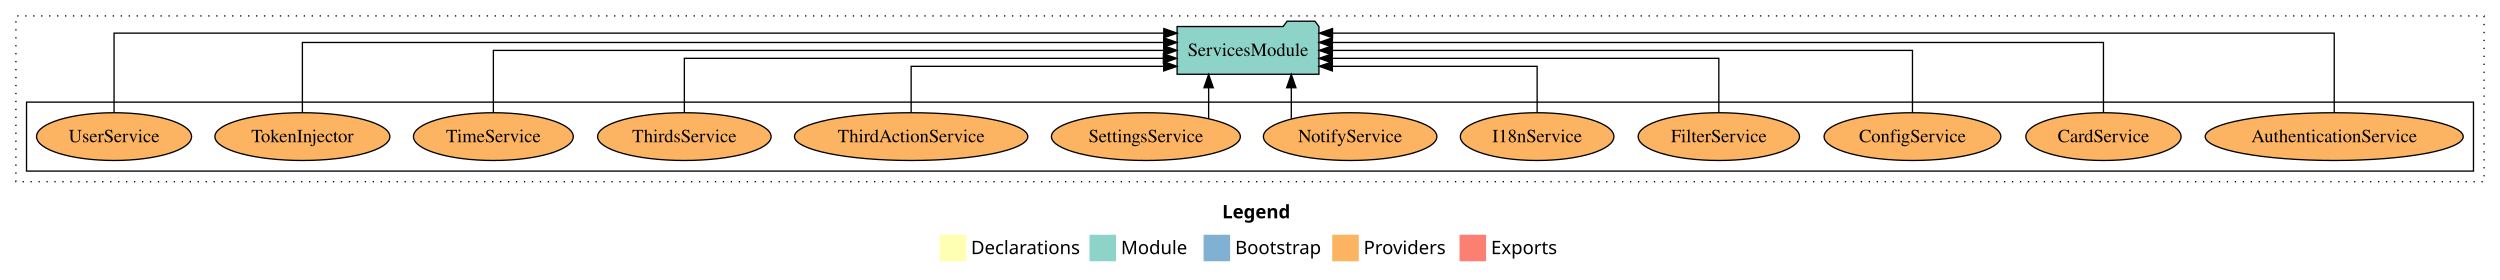
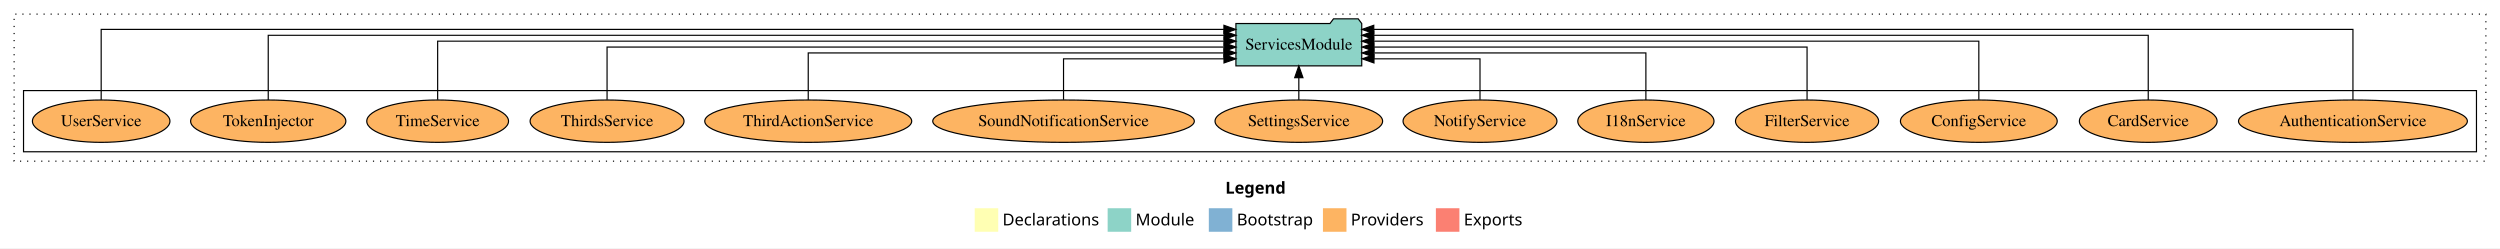
- <svg xmlns="http://www.w3.org/2000/svg" width="1885pt" height="211pt" viewBox="0.00 0.00 1885.00 211.00">
+ <svg xmlns="http://www.w3.org/2000/svg" width="2125pt" height="211pt" viewBox="0.00 0.00 2125.00 211.00">
  <g id="graph0" class="graph" transform="scale(1 1) rotate(0) translate(4 207)">
-     <polygon fill="#ffffff" stroke="transparent" points="-4,4 -4,-207 1881,-207 1881,4 -4,4" />
-     <text text-anchor="start" x="917.509" y="-42.4" font-family="sans-serif" font-weight="bold" font-size="14.00" fill="#000000">Legend</text>
-     <polygon fill="#ffffb3" stroke="transparent" points="704.5,-10 704.5,-30 724.5,-30 724.5,-10 704.5,-10" />
-     <text text-anchor="start" x="728.129" y="-15.4" font-family="sans-serif" font-size="14.00" fill="#000000">  Declarations</text>
-     <polygon fill="#8dd3c7" stroke="transparent" points="817.5,-10 817.5,-30 837.5,-30 837.5,-10 817.5,-10" />
-     <text text-anchor="start" x="841.225" y="-15.4" font-family="sans-serif" font-size="14.00" fill="#000000">  Module</text>
-     <polygon fill="#80b1d3" stroke="transparent" points="903.5,-10 903.5,-30 923.5,-30 923.5,-10 903.5,-10" />
-     <text text-anchor="start" x="927.281" y="-15.4" font-family="sans-serif" font-size="14.00" fill="#000000">  Bootstrap</text>
-     <polygon fill="#fdb462" stroke="transparent" points="1000.5,-10 1000.5,-30 1020.5,-30 1020.5,-10 1000.5,-10" />
-     <text text-anchor="start" x="1024.173" y="-15.4" font-family="sans-serif" font-size="14.00" fill="#000000">  Providers</text>
-     <polygon fill="#fb8072" stroke="transparent" points="1096.5,-10 1096.5,-30 1116.5,-30 1116.5,-10 1096.5,-10" />
-     <text text-anchor="start" x="1120.226" y="-15.4" font-family="sans-serif" font-size="14.00" fill="#000000">  Exports</text>
+     <polygon fill="#ffffff" stroke="transparent" points="-4,4 -4,-207 2121,-207 2121,4 -4,4" />
+     <text text-anchor="start" x="1037.509" y="-42.4" font-family="sans-serif" font-weight="bold" font-size="14.00" fill="#000000">Legend</text>
+     <polygon fill="#ffffb3" stroke="transparent" points="824.5,-10 824.5,-30 844.5,-30 844.5,-10 824.5,-10" />
+     <text text-anchor="start" x="848.129" y="-15.4" font-family="sans-serif" font-size="14.00" fill="#000000">  Declarations</text>
+     <polygon fill="#8dd3c7" stroke="transparent" points="937.5,-10 937.5,-30 957.5,-30 957.5,-10 937.5,-10" />
+     <text text-anchor="start" x="961.225" y="-15.4" font-family="sans-serif" font-size="14.00" fill="#000000">  Module</text>
+     <polygon fill="#80b1d3" stroke="transparent" points="1023.5,-10 1023.5,-30 1043.5,-30 1043.5,-10 1023.5,-10" />
+     <text text-anchor="start" x="1047.281" y="-15.4" font-family="sans-serif" font-size="14.00" fill="#000000">  Bootstrap</text>
+     <polygon fill="#fdb462" stroke="transparent" points="1120.5,-10 1120.5,-30 1140.5,-30 1140.5,-10 1120.5,-10" />
+     <text text-anchor="start" x="1144.173" y="-15.4" font-family="sans-serif" font-size="14.00" fill="#000000">  Providers</text>
+     <polygon fill="#fb8072" stroke="transparent" points="1216.5,-10 1216.5,-30 1236.5,-30 1236.5,-10 1216.5,-10" />
+     <text text-anchor="start" x="1240.226" y="-15.4" font-family="sans-serif" font-size="14.00" fill="#000000">  Exports</text>
    <g id="clust1" class="cluster">
-       <polygon fill="none" stroke="#000000" stroke-dasharray="1,5" points="8,-70 8,-195 1869,-195 1869,-70 8,-70" />
+       <polygon fill="none" stroke="#000000" stroke-dasharray="1,5" points="8,-70 8,-195 2109,-195 2109,-70 8,-70" />
    </g>
    <g id="clust6" class="cluster">
-       <polygon fill="none" stroke="#000000" points="16,-78 16,-130 1861,-130 1861,-78 16,-78" />
+       <polygon fill="none" stroke="#000000" points="16,-78 16,-130 2101,-130 2101,-78 16,-78" />
    </g>
    <g id="node1" class="node">
-       <ellipse fill="#fdb462" stroke="#000000" cx="1756" cy="-104" rx="97.268" ry="18" />
-       <text text-anchor="middle" x="1756" y="-99.8" font-family="Times,serif" font-size="14.00" fill="#000000">AuthenticationService</text>
+       <ellipse fill="#fdb462" stroke="#000000" cx="1996" cy="-104" rx="97.268" ry="18" />
+       <text text-anchor="middle" x="1996" y="-99.8" font-family="Times,serif" font-size="14.00" fill="#000000">AuthenticationService</text>
    </g>
-     <g id="node13" class="node">
-       <polygon fill="#8dd3c7" stroke="#000000" points="990.472,-187 987.472,-191 966.472,-191 963.472,-187 883.528,-187 883.528,-151 990.472,-151 990.472,-187" />
-       <text text-anchor="middle" x="937" y="-164.8" font-family="Times,serif" font-size="14.00" fill="#000000">ServicesModule</text>
+     <g id="node14" class="node">
+       <polygon fill="#8dd3c7" stroke="#000000" points="1153.472,-187 1150.472,-191 1129.472,-191 1126.472,-187 1046.528,-187 1046.528,-151 1153.472,-151 1153.472,-187" />
+       <text text-anchor="middle" x="1100" y="-164.8" font-family="Times,serif" font-size="14.00" fill="#000000">ServicesModule</text>
    </g>
    <g id="edge1" class="edge">
-       <path fill="none" stroke="#000000" d="M1756,-122.091C1756,-145.133 1756,-182 1756,-182 1756,-182 1000.737,-182 1000.737,-182" />
-       <polygon fill="#000000" stroke="#000000" points="1000.737,-178.5 990.737,-182 1000.737,-185.5 1000.737,-178.5" />
+       <path fill="none" stroke="#000000" d="M1996,-122.091C1996,-145.133 1996,-182 1996,-182 1996,-182 1163.698,-182 1163.698,-182" />
+       <polygon fill="#000000" stroke="#000000" points="1163.698,-178.5 1153.698,-182 1163.698,-185.5 1163.698,-178.5" />
    </g>
    <g id="node2" class="node">
-       <ellipse fill="#fdb462" stroke="#000000" cx="1582" cy="-104" rx="58.525" ry="18" />
-       <text text-anchor="middle" x="1582" y="-99.8" font-family="Times,serif" font-size="14.00" fill="#000000">CardService</text>
+       <ellipse fill="#fdb462" stroke="#000000" cx="1822" cy="-104" rx="58.525" ry="18" />
+       <text text-anchor="middle" x="1822" y="-99.8" font-family="Times,serif" font-size="14.00" fill="#000000">CardService</text>
    </g>
    <g id="edge2" class="edge">
-       <path fill="none" stroke="#000000" d="M1582,-122.284C1582,-143.321 1582,-175 1582,-175 1582,-175 1000.607,-175 1000.607,-175" />
-       <polygon fill="#000000" stroke="#000000" points="1000.607,-171.5 990.607,-175 1000.607,-178.5 1000.607,-171.5" />
+       <path fill="none" stroke="#000000" d="M1822,-122.045C1822,-143.662 1822,-177 1822,-177 1822,-177 1163.678,-177 1163.678,-177" />
+       <polygon fill="#000000" stroke="#000000" points="1163.678,-173.5 1153.678,-177 1163.678,-180.5 1163.678,-173.5" />
    </g>
    <g id="node3" class="node">
-       <ellipse fill="#fdb462" stroke="#000000" cx="1438" cy="-104" rx="66.632" ry="18" />
-       <text text-anchor="middle" x="1438" y="-99.8" font-family="Times,serif" font-size="14.00" fill="#000000">ConfigService</text>
+       <ellipse fill="#fdb462" stroke="#000000" cx="1678" cy="-104" rx="66.632" ry="18" />
+       <text text-anchor="middle" x="1678" y="-99.8" font-family="Times,serif" font-size="14.00" fill="#000000">ConfigService</text>
    </g>
    <g id="edge3" class="edge">
-       <path fill="none" stroke="#000000" d="M1438,-122.106C1438,-141.339 1438,-169 1438,-169 1438,-169 1000.616,-169 1000.616,-169" />
-       <polygon fill="#000000" stroke="#000000" points="1000.616,-165.5 990.616,-169 1000.616,-172.5 1000.616,-165.5" />
+       <path fill="none" stroke="#000000" d="M1678,-122.223C1678,-142.365 1678,-172 1678,-172 1678,-172 1163.599,-172 1163.599,-172" />
+       <polygon fill="#000000" stroke="#000000" points="1163.599,-168.5 1153.599,-172 1163.599,-175.5 1163.599,-168.5" />
    </g>
    <g id="node4" class="node">
-       <ellipse fill="#fdb462" stroke="#000000" cx="1292" cy="-104" rx="60.825" ry="18" />
-       <text text-anchor="middle" x="1292" y="-99.8" font-family="Times,serif" font-size="14.00" fill="#000000">FilterService</text>
+       <ellipse fill="#fdb462" stroke="#000000" cx="1532" cy="-104" rx="60.825" ry="18" />
+       <text text-anchor="middle" x="1532" y="-99.8" font-family="Times,serif" font-size="14.00" fill="#000000">FilterService</text>
    </g>
    <g id="edge4" class="edge">
-       <path fill="none" stroke="#000000" d="M1292,-122.022C1292,-139.373 1292,-163 1292,-163 1292,-163 1000.532,-163 1000.532,-163" />
-       <polygon fill="#000000" stroke="#000000" points="1000.532,-159.5 990.532,-163 1000.531,-166.5 1000.532,-159.5" />
+       <path fill="none" stroke="#000000" d="M1532,-122.222C1532,-140.828 1532,-167 1532,-167 1532,-167 1163.84,-167 1163.84,-167" />
+       <polygon fill="#000000" stroke="#000000" points="1163.84,-163.5 1153.84,-167 1163.84,-170.5 1163.84,-163.5" />
    </g>
    <g id="node5" class="node">
-       <ellipse fill="#fdb462" stroke="#000000" cx="1155" cy="-104" rx="57.885" ry="18" />
-       <text text-anchor="middle" x="1155" y="-99.8" font-family="Times,serif" font-size="14.00" fill="#000000">I18nService</text>
+       <ellipse fill="#fdb462" stroke="#000000" cx="1395" cy="-104" rx="57.885" ry="18" />
+       <text text-anchor="middle" x="1395" y="-99.8" font-family="Times,serif" font-size="14.00" fill="#000000">I18nService</text>
    </g>
    <g id="edge5" class="edge">
-       <path fill="none" stroke="#000000" d="M1155,-122.24C1155,-137.571 1155,-157 1155,-157 1155,-157 1000.608,-157 1000.608,-157" />
-       <polygon fill="#000000" stroke="#000000" points="1000.608,-153.5 990.608,-157 1000.608,-160.5 1000.608,-153.5" />
+       <path fill="none" stroke="#000000" d="M1395,-122.034C1395,-139.06 1395,-162 1395,-162 1395,-162 1163.764,-162 1163.764,-162" />
+       <polygon fill="#000000" stroke="#000000" points="1163.765,-158.5 1153.764,-162 1163.764,-165.5 1163.765,-158.5" />
    </g>
    <g id="node6" class="node">
-       <ellipse fill="#fdb462" stroke="#000000" cx="1014" cy="-104" rx="65.405" ry="18" />
-       <text text-anchor="middle" x="1014" y="-99.8" font-family="Times,serif" font-size="14.00" fill="#000000">NotifyService</text>
+       <ellipse fill="#fdb462" stroke="#000000" cx="1254" cy="-104" rx="65.405" ry="18" />
+       <text text-anchor="middle" x="1254" y="-99.8" font-family="Times,serif" font-size="14.00" fill="#000000">NotifyService</text>
    </g>
    <g id="edge6" class="edge">
-       <path fill="none" stroke="#000000" d="M969.642,-117.468C969.642,-117.468 969.642,-140.864 969.642,-140.864" />
-       <polygon fill="#000000" stroke="#000000" points="966.142,-140.864 969.642,-150.864 973.142,-140.864 966.142,-140.864" />
+       <path fill="none" stroke="#000000" d="M1254,-122.24C1254,-137.571 1254,-157 1254,-157 1254,-157 1163.862,-157 1163.862,-157" />
+       <polygon fill="#000000" stroke="#000000" points="1163.862,-153.5 1153.862,-157 1163.862,-160.5 1163.862,-153.5" />
    </g>
    <g id="node7" class="node">
-       <ellipse fill="#fdb462" stroke="#000000" cx="860" cy="-104" rx="71.221" ry="18" />
-       <text text-anchor="middle" x="860" y="-99.8" font-family="Times,serif" font-size="14.00" fill="#000000">SettingsService</text>
+       <ellipse fill="#fdb462" stroke="#000000" cx="1100" cy="-104" rx="71.221" ry="18" />
+       <text text-anchor="middle" x="1100" y="-99.8" font-family="Times,serif" font-size="14.00" fill="#000000">SettingsService</text>
    </g>
    <g id="edge7" class="edge">
-       <path fill="none" stroke="#000000" d="M907.312,-117.468C907.312,-117.468 907.312,-140.864 907.312,-140.864" />
-       <polygon fill="#000000" stroke="#000000" points="903.812,-140.864 907.312,-150.864 910.812,-140.864 903.812,-140.864" />
+       <path fill="none" stroke="#000000" d="M1100,-122.106C1100,-122.106 1100,-140.991 1100,-140.991" />
+       <polygon fill="#000000" stroke="#000000" points="1096.5,-140.991 1100,-150.991 1103.5,-140.991 1096.5,-140.991" />
    </g>
    <g id="node8" class="node">
+       <ellipse fill="#fdb462" stroke="#000000" cx="900" cy="-104" rx="111.175" ry="18" />
+       <text text-anchor="middle" x="900" y="-99.8" font-family="Times,serif" font-size="14.00" fill="#000000">SoundNotificationService</text>
+     </g>
+     <g id="edge8" class="edge">
+       <path fill="none" stroke="#000000" d="M900,-122.24C900,-137.571 900,-157 900,-157 900,-157 1036.404,-157 1036.404,-157" />
+       <polygon fill="#000000" stroke="#000000" points="1036.404,-160.5 1046.404,-157 1036.404,-153.5 1036.404,-160.5" />
+     </g>
+     <g id="node9" class="node">
      <ellipse fill="#fdb462" stroke="#000000" cx="683" cy="-104" rx="87.959" ry="18" />
      <text text-anchor="middle" x="683" y="-99.8" font-family="Times,serif" font-size="14.00" fill="#000000">ThirdActionService</text>
    </g>
-     <g id="edge8" class="edge">
-       <path fill="none" stroke="#000000" d="M683,-122.24C683,-137.571 683,-157 683,-157 683,-157 873.443,-157 873.443,-157" />
-       <polygon fill="#000000" stroke="#000000" points="873.443,-160.5 883.443,-157 873.443,-153.5 873.443,-160.5" />
+     <g id="edge9" class="edge">
+       <path fill="none" stroke="#000000" d="M683,-122.034C683,-139.06 683,-162 683,-162 683,-162 1036.338,-162 1036.338,-162" />
+       <polygon fill="#000000" stroke="#000000" points="1036.338,-165.5 1046.338,-162 1036.338,-158.5 1036.338,-165.5" />
    </g>
-     <g id="node9" class="node">
+     <g id="node10" class="node">
      <ellipse fill="#fdb462" stroke="#000000" cx="512" cy="-104" rx="65.405" ry="18" />
      <text text-anchor="middle" x="512" y="-99.8" font-family="Times,serif" font-size="14.00" fill="#000000">ThirdsService</text>
    </g>
-     <g id="edge9" class="edge">
-       <path fill="none" stroke="#000000" d="M512,-122.022C512,-139.373 512,-163 512,-163 512,-163 873.173,-163 873.173,-163" />
-       <polygon fill="#000000" stroke="#000000" points="873.173,-166.5 883.173,-163 873.173,-159.5 873.173,-166.5" />
+     <g id="edge10" class="edge">
+       <path fill="none" stroke="#000000" d="M512,-122.222C512,-140.828 512,-167 512,-167 512,-167 1036.521,-167 1036.521,-167" />
+       <polygon fill="#000000" stroke="#000000" points="1036.521,-170.5 1046.521,-167 1036.521,-163.5 1036.521,-170.5" />
    </g>
-     <g id="node10" class="node">
+     <g id="node11" class="node">
      <ellipse fill="#fdb462" stroke="#000000" cx="368" cy="-104" rx="60.248" ry="18" />
      <text text-anchor="middle" x="368" y="-99.8" font-family="Times,serif" font-size="14.00" fill="#000000">TimeService</text>
    </g>
-     <g id="edge10" class="edge">
-       <path fill="none" stroke="#000000" d="M368,-122.106C368,-141.339 368,-169 368,-169 368,-169 873.47,-169 873.47,-169" />
-       <polygon fill="#000000" stroke="#000000" points="873.47,-172.5 883.47,-169 873.47,-165.5 873.47,-172.5" />
+     <g id="edge11" class="edge">
+       <path fill="none" stroke="#000000" d="M368,-122.223C368,-142.365 368,-172 368,-172 368,-172 1036.471,-172 1036.471,-172" />
+       <polygon fill="#000000" stroke="#000000" points="1036.471,-175.5 1046.471,-172 1036.471,-168.5 1036.471,-175.5" />
    </g>
-     <g id="node11" class="node">
+     <g id="node12" class="node">
      <ellipse fill="#fdb462" stroke="#000000" cx="224" cy="-104" rx="65.972" ry="18" />
      <text text-anchor="middle" x="224" y="-99.8" font-family="Times,serif" font-size="14.00" fill="#000000">TokenInjector</text>
    </g>
-     <g id="edge11" class="edge">
-       <path fill="none" stroke="#000000" d="M224,-122.284C224,-143.321 224,-175 224,-175 224,-175 873.409,-175 873.409,-175" />
-       <polygon fill="#000000" stroke="#000000" points="873.409,-178.5 883.409,-175 873.409,-171.5 873.409,-178.5" />
+     <g id="edge12" class="edge">
+       <path fill="none" stroke="#000000" d="M224,-122.045C224,-143.662 224,-177 224,-177 224,-177 1036.521,-177 1036.521,-177" />
+       <polygon fill="#000000" stroke="#000000" points="1036.521,-180.5 1046.521,-177 1036.521,-173.5 1036.521,-180.5" />
    </g>
-     <g id="node12" class="node">
+     <g id="node13" class="node">
      <ellipse fill="#fdb462" stroke="#000000" cx="82" cy="-104" rx="58.441" ry="18" />
      <text text-anchor="middle" x="82" y="-99.8" font-family="Times,serif" font-size="14.00" fill="#000000">UserService</text>
    </g>
-     <g id="edge12" class="edge">
-       <path fill="none" stroke="#000000" d="M82,-122.091C82,-145.133 82,-182 82,-182 82,-182 873.516,-182 873.516,-182" />
-       <polygon fill="#000000" stroke="#000000" points="873.516,-185.5 883.516,-182 873.516,-178.5 873.516,-185.5" />
+     <g id="edge13" class="edge">
+       <path fill="none" stroke="#000000" d="M82,-122.091C82,-145.133 82,-182 82,-182 82,-182 1036.344,-182 1036.344,-182" />
+       <polygon fill="#000000" stroke="#000000" points="1036.344,-185.5 1046.344,-182 1036.344,-178.5 1036.344,-185.5" />
    </g>
  </g>
</svg>
